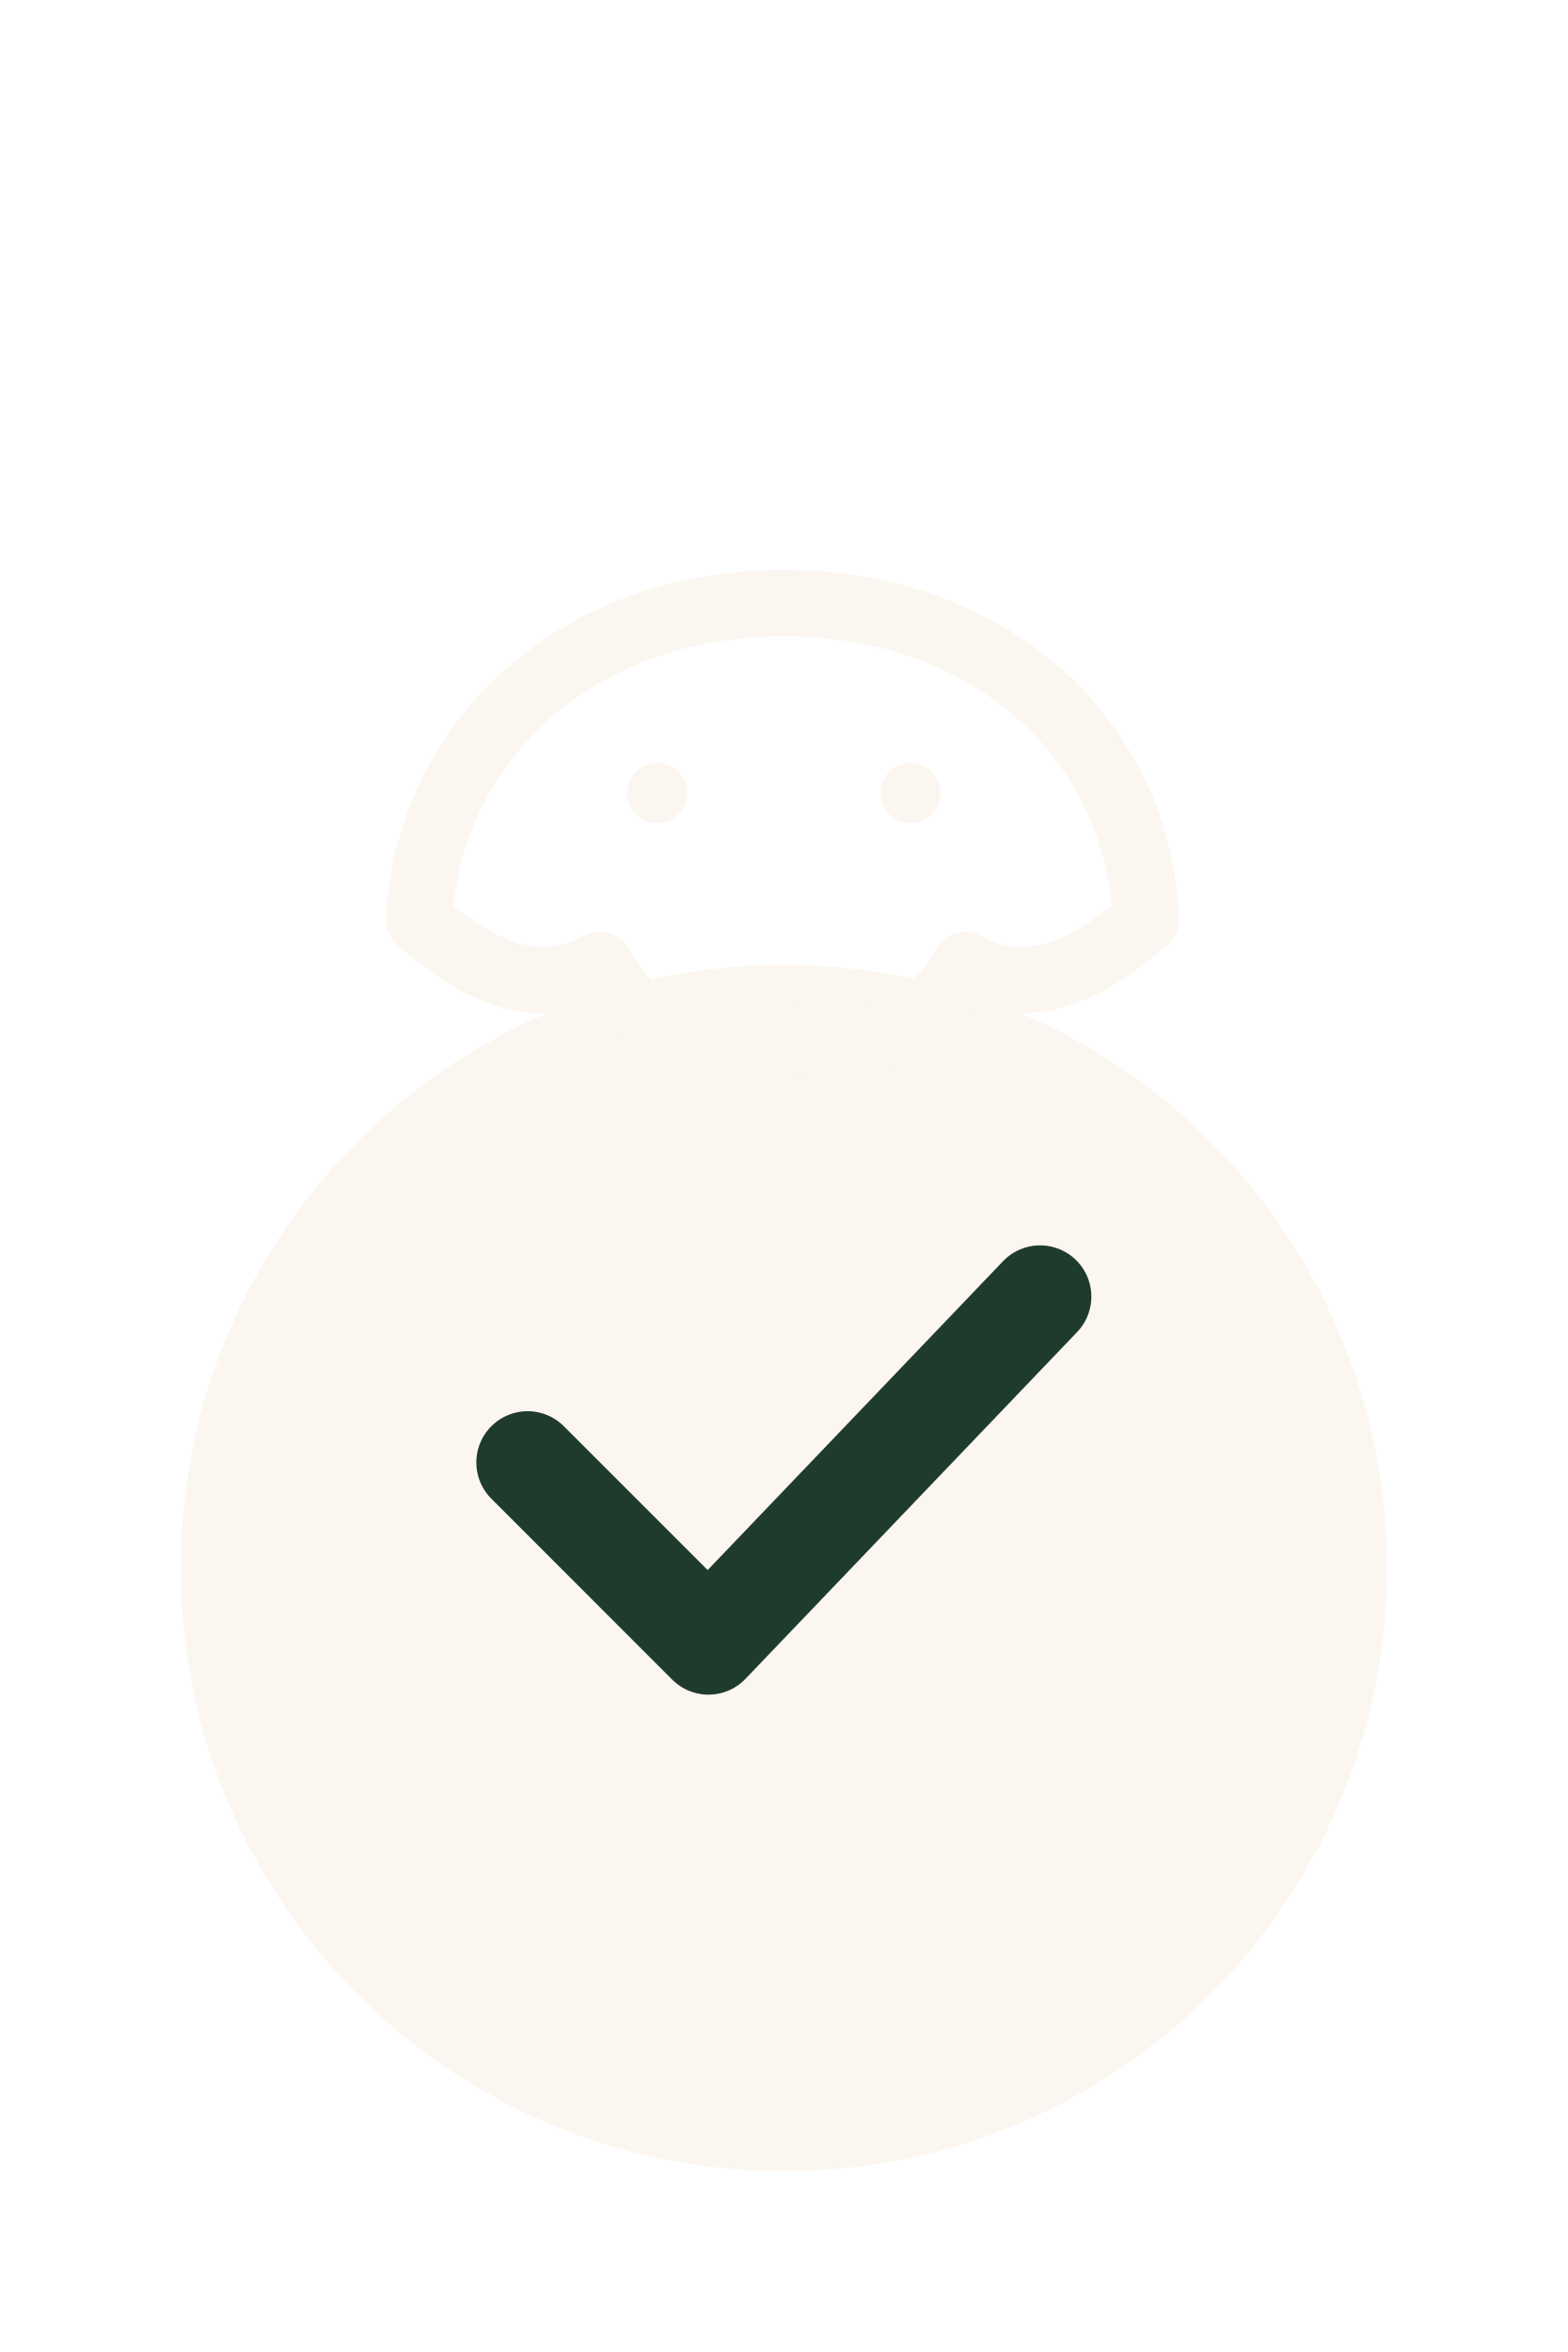
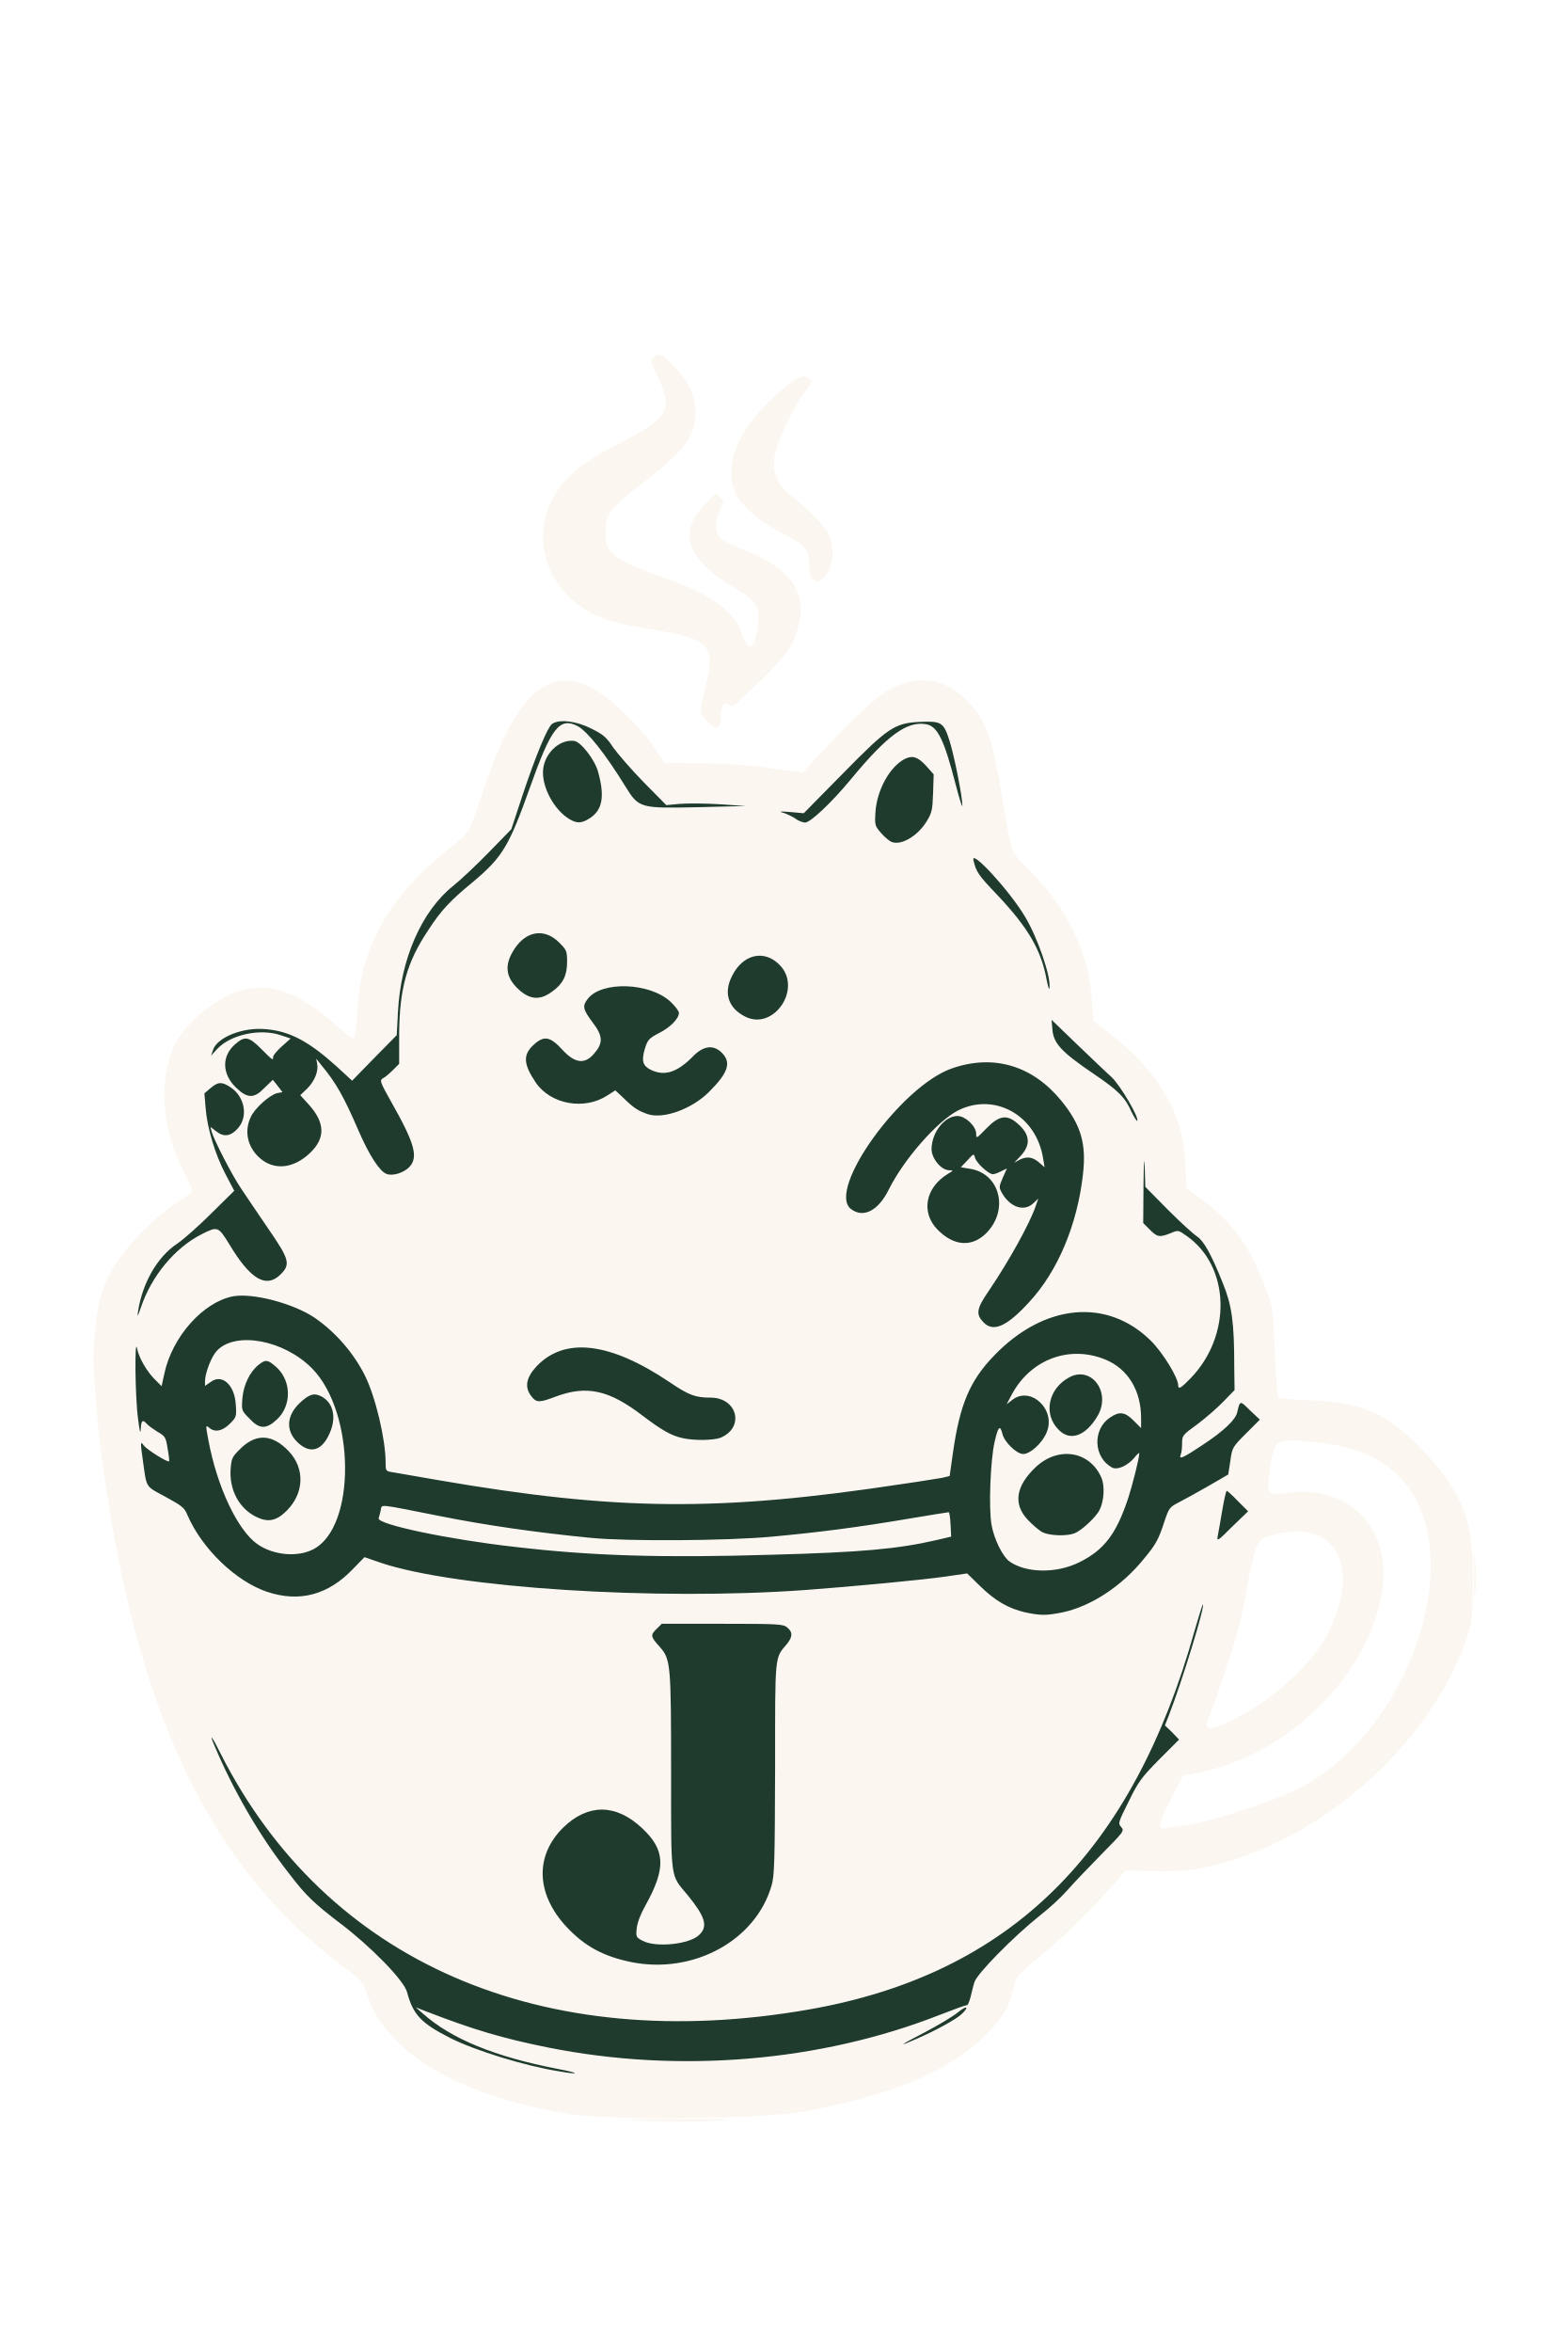
<svg xmlns="http://www.w3.org/2000/svg" viewBox="0 0 52 78" width="52" height="78">
-   <circle cx="26" cy="52" r="20" fill="#FBF6EF" />
-   <path d="M26 20c-7 0-11.8 4.7-12.1 10.5 2 1.8 4 2.6 6 1.5a5 5 0 0 0 6.1 2.4A5 5 0 0 0 32 32c2 1.1 4 .3 6-1.5C37.8 24.7 33 20 26 20z" fill="none" stroke="#FBF6EF" stroke-width="2.2" stroke-linejoin="round" />
-   <circle cx="21.8" cy="26.3" r="1" fill="#FBF6EF" />
-   <circle cx="30.2" cy="26.3" r="1" fill="#FBF6EF" />
-   <path d="M17.5 48.5l6 6 11-11.5" fill="none" stroke="#1F3B2E" stroke-width="3.4" stroke-linecap="round" stroke-linejoin="round" />
+   <path d="M18.99 70.12C15.27 69.54 12.81 68.10 12.17 66.13C12.04 65.71 12.04 65.71 11.27 65.13C7.23 62.08 4.83 57.38 3.65 50.15C2.99 46.11 2.95 43.84 3.51 42.52C3.89 41.65 4.84 40.58 5.81 39.93C6.11 39.73 6.36 39.55 6.38 39.52C6.39 39.50 6.28 39.23 6.13 38.93C5.36 37.46 5.24 35.81 5.80 34.65C6.02 34.20 6.53 33.65 7.07 33.30C8.42 32.40 9.61 32.61 11.17 34.02C11.55 34.37 11.70 34.47 11.75 34.41C11.78 34.37 11.83 33.98 11.85 33.56C11.96 31.39 12.89 29.74 14.90 28.14C15.61 27.57 15.54 27.69 16.05 26.16C17.10 23.05 18.15 22.07 19.63 22.81C20.21 23.10 21.23 24.08 21.72 24.82L22.04 25.30L23.26 25.31C23.94 25.32 24.82 25.38 25.23 25.43C25.63 25.49 26.12 25.56 26.30 25.58L26.63 25.62L27.10 25.11C28.31 23.80 29.12 23.06 29.57 22.83C30.48 22.37 31.37 22.51 32.06 23.22C32.70 23.88 32.92 24.47 33.24 26.44C33.55 28.31 33.53 28.25 34.08 28.79C35.41 30.11 36.12 31.57 36.22 33.23L36.26 33.86L36.75 34.23C38.43 35.52 39.25 36.91 39.32 38.60L39.35 39.40L39.81 39.74C40.83 40.49 41.39 41.23 41.90 42.52C42.22 43.31 42.23 43.35 42.29 44.98C42.32 45.70 42.37 46.31 42.40 46.35C42.44 46.38 42.90 46.42 43.43 46.44C45.05 46.48 45.95 46.85 47.00 47.90C48.49 49.40 48.90 50.40 48.86 52.50C48.83 53.76 48.83 53.80 48.62 54.40C47.52 57.55 44.44 60.50 41.08 61.62C40.00 61.98 39.30 62.09 38.22 62.05L37.34 62.03L37.00 62.42C36.30 63.23 35.16 64.36 34.46 64.91C33.86 65.39 33.72 65.53 33.67 65.73C33.64 65.86 33.58 66.08 33.54 66.22C33.45 66.59 33.15 67.03 32.68 67.50C31.50 68.68 29.54 69.50 26.64 70.03C25.35 70.27 20.33 70.32 18.99 70.12ZM39.21 60.55C40.09 60.46 42.44 59.68 43.26 59.22C46.97 57.12 48.75 51.29 46.40 48.96C45.74 48.30 44.91 47.96 43.65 47.83C42.30 47.69 42.27 47.70 42.13 48.69C42.00 49.59 42.01 49.61 42.69 49.51C44.73 49.23 46.14 50.65 45.85 52.69C45.46 55.49 42.78 58.17 39.79 58.78L39.24 58.89L38.83 59.68C38.41 60.50 38.38 60.69 38.72 60.62C38.79 60.61 39.01 60.58 39.21 60.55ZM41.01 56.98C42.27 56.34 43.57 55.14 44.06 54.14C45.16 51.92 44.30 50.36 42.27 50.89C41.66 51.05 41.66 51.05 41.30 52.98C41.22 53.46 41.03 54.22 40.89 54.66C40.60 55.58 40.06 57.11 40.01 57.16C40.00 57.18 40.01 57.23 40.05 57.27C40.13 57.37 40.38 57.30 41.01 56.98ZM23.47 23.93C23.19 23.62 23.19 23.68 23.39 22.84C23.74 21.39 23.59 21.21 21.72 20.89C20.07 20.62 19.56 20.42 18.93 19.84C18.03 19.01 17.76 17.75 18.26 16.68C18.63 15.89 19.24 15.36 20.57 14.69C22.21 13.86 22.35 13.59 21.78 12.41C21.58 11.98 21.57 11.95 21.68 11.85C21.86 11.69 21.97 11.73 22.35 12.14C22.84 12.65 23.07 13.13 23.07 13.68C23.07 14.47 22.68 14.98 21.29 16.04C20.31 16.79 20.13 17.01 20.09 17.52C20.02 18.31 20.30 18.55 21.94 19.13C23.56 19.69 24.36 20.26 24.61 21.02C24.74 21.39 24.85 21.52 24.95 21.40C25.06 21.27 25.16 20.82 25.16 20.47C25.16 20.04 25.04 19.89 24.34 19.48C22.79 18.55 22.47 17.67 23.37 16.75L23.75 16.36L23.88 16.49L24.01 16.62L23.88 16.91C23.70 17.31 23.70 17.68 23.90 17.86C23.98 17.94 24.34 18.11 24.70 18.25C26.19 18.81 26.78 19.64 26.49 20.74C26.31 21.42 26.09 21.73 25.18 22.62C24.38 23.40 24.29 23.47 24.19 23.38C24.04 23.24 23.92 23.40 23.91 23.74C23.90 24.17 23.75 24.24 23.47 23.93ZM26.94 19.17C26.87 19.09 26.84 18.94 26.84 18.70C26.84 18.21 26.71 18.07 25.92 17.67C25.09 17.24 24.46 16.66 24.33 16.18C24.05 15.19 24.61 14.06 25.91 12.95C26.45 12.49 26.66 12.40 26.84 12.56C26.95 12.66 26.95 12.68 26.70 12.99C26.42 13.34 25.86 14.45 25.75 14.88C25.56 15.55 25.70 16.00 26.20 16.40C26.77 16.85 27.36 17.45 27.48 17.71C27.71 18.17 27.64 18.79 27.33 19.14C27.17 19.32 27.08 19.33 26.94 19.17Z" fill="#FBF6EF" fill-rule="evenodd" />
+   <path d="M20.97 70.31C20.67 70.29 21.37 70.27 22.52 70.27C23.93 70.27 24.39 70.29 23.94 70.32C23.13 70.37 21.73 70.37 20.97 70.31ZM48.89 52.27C48.89 51.44 48.89 51.39 48.94 51.83C48.97 52.10 48.97 52.52 48.94 52.76C48.90 53.14 48.89 53.07 48.89 52.27ZM3.09 45.03C3.09 44.60 3.10 44.44 3.11 44.66C3.12 44.88 3.12 45.23 3.11 45.43C3.10 45.63 3.09 45.45 3.09 45.03Z" fill="#FBF6EF" fill-rule="evenodd" />
+   <path d="M18.53 68.69C17.40 68.51 15.75 68.00 14.92 67.58C13.96 67.09 13.70 66.81 13.50 66.06C13.40 65.68 12.30 64.55 11.28 63.78C10.44 63.14 10.14 62.86 9.61 62.16C8.62 60.91 7.73 59.36 7.10 57.86C6.93 57.46 7.04 57.59 7.31 58.14C10.81 65.07 17.98 68.19 26.84 66.64C33.49 65.47 37.56 61.47 39.63 54.06C39.77 53.58 39.89 53.19 39.90 53.21C39.97 53.28 39.22 55.73 38.77 56.89L38.64 57.22L38.88 57.45L39.11 57.69L38.45 58.35C37.87 58.94 37.76 59.08 37.44 59.74C37.09 60.44 37.08 60.47 37.19 60.59C37.30 60.72 37.28 60.74 36.52 61.51C36.10 61.94 35.59 62.47 35.40 62.69C35.21 62.91 34.81 63.28 34.50 63.52C33.62 64.22 32.39 65.47 32.32 65.74C32.28 65.86 32.23 66.09 32.19 66.24C32.15 66.39 32.10 66.51 32.07 66.50C32.04 66.49 31.64 66.64 31.17 66.82C27.20 68.38 22.51 68.77 18.17 67.90C16.68 67.60 15.70 67.31 14.15 66.71L13.79 66.57L14.02 66.77C14.97 67.62 16.43 68.21 18.49 68.61C19.24 68.75 19.26 68.82 18.53 68.69ZM30.69 67.39C31.13 67.16 31.61 66.87 31.77 66.74C32.07 66.49 32.17 66.54 31.89 66.80C31.71 66.97 31.00 67.36 30.39 67.62C29.74 67.91 29.84 67.83 30.69 67.39ZM20.94 65.07C20.02 64.88 19.40 64.55 18.80 63.91C17.78 62.82 17.73 61.55 18.68 60.61C19.50 59.81 20.43 59.81 21.30 60.63C22.07 61.35 22.10 61.95 21.41 63.19C21.25 63.47 21.14 63.76 21.12 63.95C21.09 64.23 21.10 64.25 21.31 64.36C21.75 64.60 22.89 64.48 23.20 64.16C23.49 63.88 23.39 63.56 22.81 62.85C22.23 62.15 22.26 62.43 22.26 58.84C22.26 55.18 22.25 55.03 21.88 54.61C21.57 54.27 21.57 54.22 21.79 54.01L21.95 53.85L23.97 53.85C25.86 53.85 25.99 53.86 26.12 53.98C26.30 54.13 26.29 54.28 26.11 54.51C25.69 55.01 25.71 54.79 25.71 58.65C25.70 61.76 25.69 62.21 25.59 62.54C25.06 64.36 23.00 65.48 20.94 65.07ZM34.00 53.47C33.45 53.34 33.01 53.09 32.51 52.60L32.08 52.18L31.32 52.29C30.53 52.40 28.33 52.61 26.71 52.73C21.74 53.09 15.12 52.66 12.64 51.83L12.09 51.64L11.71 52.03C10.89 52.89 9.94 53.15 8.86 52.79C7.82 52.44 6.70 51.36 6.22 50.25C6.12 50.00 6.04 49.94 5.49 49.64C4.81 49.27 4.87 49.37 4.74 48.44C4.65 47.82 4.66 47.77 4.77 47.94C4.87 48.07 5.56 48.51 5.61 48.46C5.62 48.45 5.60 48.26 5.56 48.04C5.50 47.66 5.48 47.63 5.22 47.48C5.08 47.39 4.92 47.28 4.87 47.22C4.73 47.06 4.68 47.11 4.67 47.39C4.66 47.58 4.63 47.47 4.58 47.06C4.48 46.36 4.46 44.26 4.55 44.73C4.61 45.04 4.89 45.52 5.18 45.79L5.36 45.97L5.45 45.56C5.71 44.33 6.74 43.18 7.73 42.99C8.39 42.87 9.75 43.23 10.45 43.71C11.13 44.18 11.73 44.87 12.10 45.61C12.45 46.30 12.79 47.73 12.79 48.49C12.79 48.78 12.80 48.79 13.00 48.82C13.12 48.84 13.79 48.96 14.50 49.08C20.48 50.11 23.85 50.14 29.96 49.21C30.53 49.13 31.11 49.03 31.25 49.01L31.50 48.95L31.61 48.17C31.84 46.57 32.17 45.79 32.97 44.96C34.63 43.23 36.73 43.03 38.18 44.47C38.58 44.87 39.08 45.69 39.08 45.94C39.08 46.09 39.17 46.04 39.48 45.72C40.87 44.30 40.81 41.99 39.35 40.98C39.08 40.79 39.08 40.79 38.82 40.90C38.46 41.04 38.39 41.03 38.14 40.78L37.92 40.56L37.93 39.28C37.94 38.56 37.95 38.30 37.97 38.68L37.99 39.36L38.74 40.12C39.16 40.54 39.59 40.93 39.70 41.00C39.93 41.15 40.18 41.60 40.56 42.55C40.86 43.29 40.94 43.83 40.94 45.34L40.95 46.10L40.59 46.47C40.39 46.68 40.00 47.02 39.72 47.23C39.22 47.59 39.21 47.61 39.21 47.87C39.21 48.02 39.19 48.19 39.16 48.25C39.10 48.41 39.23 48.36 39.89 47.92C40.59 47.46 40.99 47.08 41.04 46.83C41.13 46.44 41.13 46.44 41.46 46.77L41.79 47.08L41.33 47.54C40.88 47.99 40.87 48.01 40.81 48.45L40.74 48.90L40.05 49.30C39.68 49.51 39.23 49.76 39.07 49.84C38.80 49.98 38.77 50.02 38.63 50.44C38.43 51.05 38.35 51.21 37.93 51.71C37.21 52.60 36.19 53.27 35.25 53.47C34.70 53.58 34.53 53.58 34.00 53.47ZM35.80 51.81C36.63 51.40 37.03 50.87 37.43 49.66C37.57 49.22 37.79 48.36 37.79 48.19C37.79 48.17 37.71 48.23 37.62 48.35C37.40 48.61 37.06 48.76 36.89 48.67C36.27 48.34 36.23 47.40 36.82 47.01C37.13 46.80 37.31 46.82 37.60 47.11L37.85 47.36L37.85 47.03C37.85 46.12 37.42 45.40 36.67 45.09C35.49 44.60 34.20 45.07 33.57 46.23L33.39 46.57L33.57 46.43C34.19 45.94 35.05 46.76 34.71 47.52C34.56 47.87 34.17 48.22 33.94 48.22C33.72 48.22 33.31 47.82 33.25 47.55C33.17 47.24 33.11 47.30 32.99 47.82C32.85 48.44 32.79 50.03 32.89 50.57C32.97 51.04 33.26 51.62 33.48 51.78C34.03 52.17 35.04 52.19 35.80 51.81ZM25.61 51.56C28.56 51.48 29.79 51.37 31.08 51.07L31.55 50.96L31.53 50.56C31.52 50.33 31.49 50.15 31.47 50.15C31.44 50.15 30.83 50.25 30.11 50.37C28.46 50.65 27.13 50.82 25.61 50.96C24.13 51.10 20.81 51.12 19.59 51.00C17.76 50.82 16.10 50.58 14.60 50.28C12.47 49.86 12.68 49.88 12.63 50.08C12.61 50.17 12.58 50.29 12.56 50.35C12.50 50.55 14.85 51.05 17.08 51.30C19.63 51.60 21.99 51.67 25.61 51.56ZM10.39 51.38C11.82 50.65 11.79 46.84 10.35 45.38C9.41 44.43 7.80 44.14 7.19 44.80C7.01 44.99 6.80 45.54 6.80 45.81L6.80 45.96L6.99 45.83C7.36 45.55 7.78 45.92 7.82 46.57C7.85 46.98 7.84 47.00 7.62 47.22C7.37 47.47 7.11 47.51 6.93 47.34C6.82 47.25 6.82 47.27 6.91 47.75C7.20 49.31 7.88 50.75 8.54 51.21C9.07 51.58 9.87 51.65 10.39 51.38ZM40.39 50.95C40.41 50.85 40.48 50.46 40.54 50.10C40.60 49.74 40.67 49.44 40.69 49.44C40.71 49.44 40.88 49.59 41.06 49.78L41.40 50.12L40.87 50.63C40.40 51.10 40.36 51.13 40.39 50.95ZM34.59 50.82C34.47 50.76 34.25 50.57 34.09 50.40C33.60 49.88 33.69 49.28 34.36 48.65C35.11 47.95 36.16 48.12 36.54 49.02C36.65 49.29 36.62 49.79 36.47 50.08C36.35 50.32 35.86 50.77 35.64 50.85C35.38 50.95 34.83 50.93 34.59 50.82ZM8.49 50.30C7.93 50.02 7.60 49.41 7.65 48.71C7.68 48.35 7.70 48.31 8.01 48.01C8.52 47.53 9.05 47.57 9.58 48.13C10.12 48.70 10.09 49.52 9.51 50.10C9.17 50.44 8.89 50.50 8.49 50.30ZM9.90 47.86C9.47 47.47 9.49 46.96 9.94 46.53C10.25 46.24 10.41 46.18 10.66 46.31C11.06 46.52 11.17 47.01 10.93 47.54C10.68 48.11 10.30 48.22 9.90 47.86ZM22.63 47.69C22.27 47.61 21.95 47.43 21.33 46.96C20.20 46.09 19.46 45.93 18.42 46.32C17.90 46.52 17.79 46.52 17.63 46.31C17.39 46.01 17.45 45.69 17.79 45.32C18.72 44.33 20.22 44.50 22.20 45.83C22.85 46.27 23.06 46.35 23.57 46.35C24.46 46.35 24.71 47.34 23.90 47.68C23.66 47.77 23.01 47.78 22.63 47.69ZM35.12 47.42C34.59 46.90 34.77 46.04 35.48 45.67C36.21 45.29 36.86 46.18 36.41 46.95C36.02 47.62 35.50 47.81 35.12 47.42ZM8.27 47.04C8.01 46.78 8.01 46.77 8.04 46.37C8.08 45.92 8.29 45.49 8.58 45.26C8.82 45.07 8.89 45.09 9.19 45.36C9.67 45.82 9.67 46.62 9.19 47.07C8.83 47.41 8.60 47.40 8.27 47.04ZM32.62 43.85C32.36 43.58 32.39 43.40 32.81 42.79C33.46 41.83 34.14 40.61 34.35 40.01L34.44 39.75L34.28 39.90C33.98 40.19 33.53 40.05 33.25 39.59C33.13 39.38 33.13 39.37 33.26 39.06L33.40 38.75L33.21 38.84C33.11 38.90 32.98 38.94 32.93 38.94C32.79 38.94 32.38 38.56 32.34 38.39C32.30 38.25 32.30 38.25 32.09 38.48L31.87 38.71L32.17 38.76C33.16 38.91 33.48 40.11 32.72 40.89C32.24 41.37 31.64 41.33 31.10 40.78C30.54 40.21 30.69 39.39 31.44 38.93C31.63 38.82 31.63 38.81 31.49 38.81C31.22 38.81 30.90 38.42 30.90 38.11C30.90 37.56 31.33 37.01 31.76 37.01C32.02 37.01 32.38 37.35 32.38 37.60C32.38 37.77 32.39 37.76 32.72 37.42C33.13 37.00 33.39 36.95 33.73 37.24C34.17 37.61 34.21 37.96 33.84 38.35L33.64 38.56L33.84 38.45C34.08 38.34 34.27 38.37 34.50 38.58L34.65 38.71L34.60 38.42C34.38 37.00 33.01 36.22 31.79 36.82C31.10 37.17 29.99 38.43 29.48 39.45C29.13 40.16 28.63 40.41 28.22 40.09C27.42 39.45 29.89 36.01 31.58 35.43C32.96 34.95 34.25 35.34 35.20 36.50C35.86 37.31 36.04 37.93 35.92 38.96C35.73 40.63 35.08 42.17 34.13 43.19C33.39 44.00 32.94 44.19 32.62 43.85ZM4.58 43.48C4.73 42.54 5.22 41.68 5.87 41.25C6.12 41.08 6.64 40.61 7.04 40.21L7.77 39.49L7.48 38.94C7.13 38.27 6.87 37.40 6.82 36.74L6.78 36.26L6.99 36.08C7.24 35.87 7.36 35.87 7.65 36.06C8.12 36.37 8.24 37.03 7.89 37.42C7.65 37.69 7.42 37.72 7.16 37.51L6.98 37.37L7.02 37.53C7.10 37.81 7.69 38.96 7.98 39.39C8.13 39.62 8.54 40.22 8.88 40.72C9.61 41.78 9.65 41.93 9.29 42.28C8.82 42.73 8.30 42.42 7.61 41.27C7.24 40.67 7.22 40.66 6.69 40.93C5.80 41.38 5.02 42.32 4.67 43.37C4.56 43.68 4.55 43.70 4.58 43.48ZM12.82 38.93C12.59 38.85 12.23 38.28 11.89 37.49C11.40 36.36 11.15 35.91 10.64 35.30L10.49 35.11L10.52 35.28C10.57 35.53 10.43 35.86 10.19 36.10L9.96 36.32L10.25 36.64C10.78 37.23 10.80 37.74 10.29 38.23C9.73 38.77 9.06 38.83 8.58 38.37C8.20 38.01 8.10 37.50 8.32 37.04C8.45 36.75 8.96 36.30 9.20 36.25L9.37 36.22L9.21 36.01L9.05 35.81L8.76 36.09C8.42 36.44 8.20 36.43 7.82 36.06C7.36 35.61 7.35 35.02 7.80 34.63C8.12 34.35 8.25 34.37 8.66 34.78C9.05 35.17 9.06 35.18 9.06 35.05C9.06 35.00 9.19 34.84 9.35 34.70L9.64 34.44L9.31 34.33C8.62 34.10 7.66 34.31 7.21 34.78L7.00 35.01L7.07 34.81C7.21 34.40 8.06 34.06 8.80 34.13C9.60 34.19 10.24 34.53 11.17 35.37L11.68 35.84L12.42 35.08L13.16 34.33L13.20 33.56C13.29 31.81 13.98 30.22 15.03 29.38C15.27 29.19 15.80 28.69 16.21 28.27L16.96 27.50L17.33 26.38C17.77 25.06 18.16 24.12 18.31 24.01C18.54 23.84 19.12 23.91 19.61 24.16C20.01 24.36 20.11 24.44 20.34 24.79C20.49 25.00 20.94 25.52 21.35 25.94L22.10 26.70L22.53 26.66C22.77 26.64 23.36 26.64 23.85 26.67L24.74 26.73L23.13 26.77C21.23 26.81 21.19 26.80 20.75 26.09C20.08 25.00 19.49 24.26 19.16 24.08C18.56 23.77 18.28 24.14 17.58 26.11C16.89 28.05 16.67 28.42 15.71 29.23C14.94 29.86 14.63 30.19 14.21 30.84C13.49 31.91 13.25 32.80 13.24 34.29L13.24 35.28L13.03 35.49C12.92 35.60 12.77 35.73 12.70 35.76C12.59 35.83 12.60 35.87 12.97 36.53C13.77 37.94 13.89 38.39 13.56 38.72C13.37 38.90 13.02 39.01 12.82 38.93ZM37.53 36.87C37.32 36.39 37.10 36.17 36.26 35.60C35.21 34.89 34.95 34.60 34.91 34.16L34.88 33.82L35.71 34.62C36.17 35.06 36.69 35.56 36.87 35.72C37.16 35.99 37.80 37.08 37.72 37.17C37.70 37.18 37.62 37.05 37.53 36.87ZM21.49 36.95C21.19 36.85 21.01 36.74 20.71 36.44L20.41 36.16L20.16 36.32C19.39 36.83 18.27 36.63 17.77 35.90C17.36 35.29 17.34 34.98 17.70 34.65C18.05 34.33 18.25 34.37 18.67 34.83C19.07 35.26 19.39 35.30 19.69 34.96C20.01 34.60 20.01 34.37 19.66 33.91C19.33 33.47 19.31 33.36 19.50 33.12C19.96 32.53 21.55 32.58 22.24 33.22C22.39 33.36 22.52 33.53 22.52 33.59C22.52 33.78 22.23 34.08 21.84 34.27C21.52 34.44 21.48 34.49 21.39 34.78C21.27 35.18 21.32 35.35 21.59 35.48C22.05 35.70 22.46 35.56 22.97 35.05C23.33 34.67 23.67 34.63 23.96 34.93C24.26 35.25 24.15 35.58 23.52 36.21C22.95 36.78 22.01 37.12 21.49 36.95ZM24.71 33.71C24.16 33.43 24.00 32.94 24.27 32.39C24.63 31.64 25.35 31.47 25.87 32.01C26.62 32.79 25.66 34.20 24.71 33.71ZM17.20 32.81C16.76 32.40 16.72 31.99 17.07 31.46C17.47 30.86 18.07 30.78 18.55 31.26C18.80 31.51 18.81 31.55 18.81 31.90C18.81 32.36 18.67 32.63 18.32 32.88C17.92 33.18 17.58 33.16 17.20 32.81ZM34.71 32.46C34.53 31.49 34.09 30.75 33.08 29.68C32.45 29.02 32.38 28.92 32.29 28.53C32.19 28.13 33.49 29.54 34.00 30.40C34.42 31.10 34.87 32.40 34.81 32.77C34.80 32.85 34.76 32.71 34.71 32.46ZM29.57 27.92C29.50 27.89 29.34 27.76 29.23 27.63C29.02 27.39 29.01 27.37 29.04 26.92C29.09 26.20 29.51 25.43 30.01 25.17C30.27 25.04 30.45 25.10 30.73 25.41L30.97 25.68L30.95 26.31C30.93 26.87 30.91 26.96 30.73 27.25C30.43 27.73 29.89 28.05 29.57 27.92ZM18.88 27.16C18.40 26.87 18.01 26.17 18.01 25.62C18.01 25.04 18.52 24.51 19.04 24.57C19.26 24.59 19.73 25.19 19.84 25.60C20.07 26.43 19.98 26.88 19.54 27.15C19.28 27.31 19.13 27.31 18.88 27.16ZM26.39 27.15C26.30 27.09 26.12 27.00 26.00 26.96C25.81 26.91 25.85 26.90 26.22 26.93L26.66 26.97L27.96 25.65C29.46 24.12 29.68 23.98 30.51 23.94C31.23 23.91 31.30 23.95 31.50 24.58C31.66 25.10 31.93 26.45 31.92 26.72C31.92 26.80 31.82 26.48 31.70 26.02C31.32 24.54 31.10 24.09 30.73 24.02C30.09 23.90 29.43 24.38 28.21 25.86C27.56 26.64 26.88 27.28 26.70 27.28C26.62 27.27 26.47 27.22 26.39 27.15Z" fill="#1F3B2E" fill-rule="evenodd" />
</svg>
